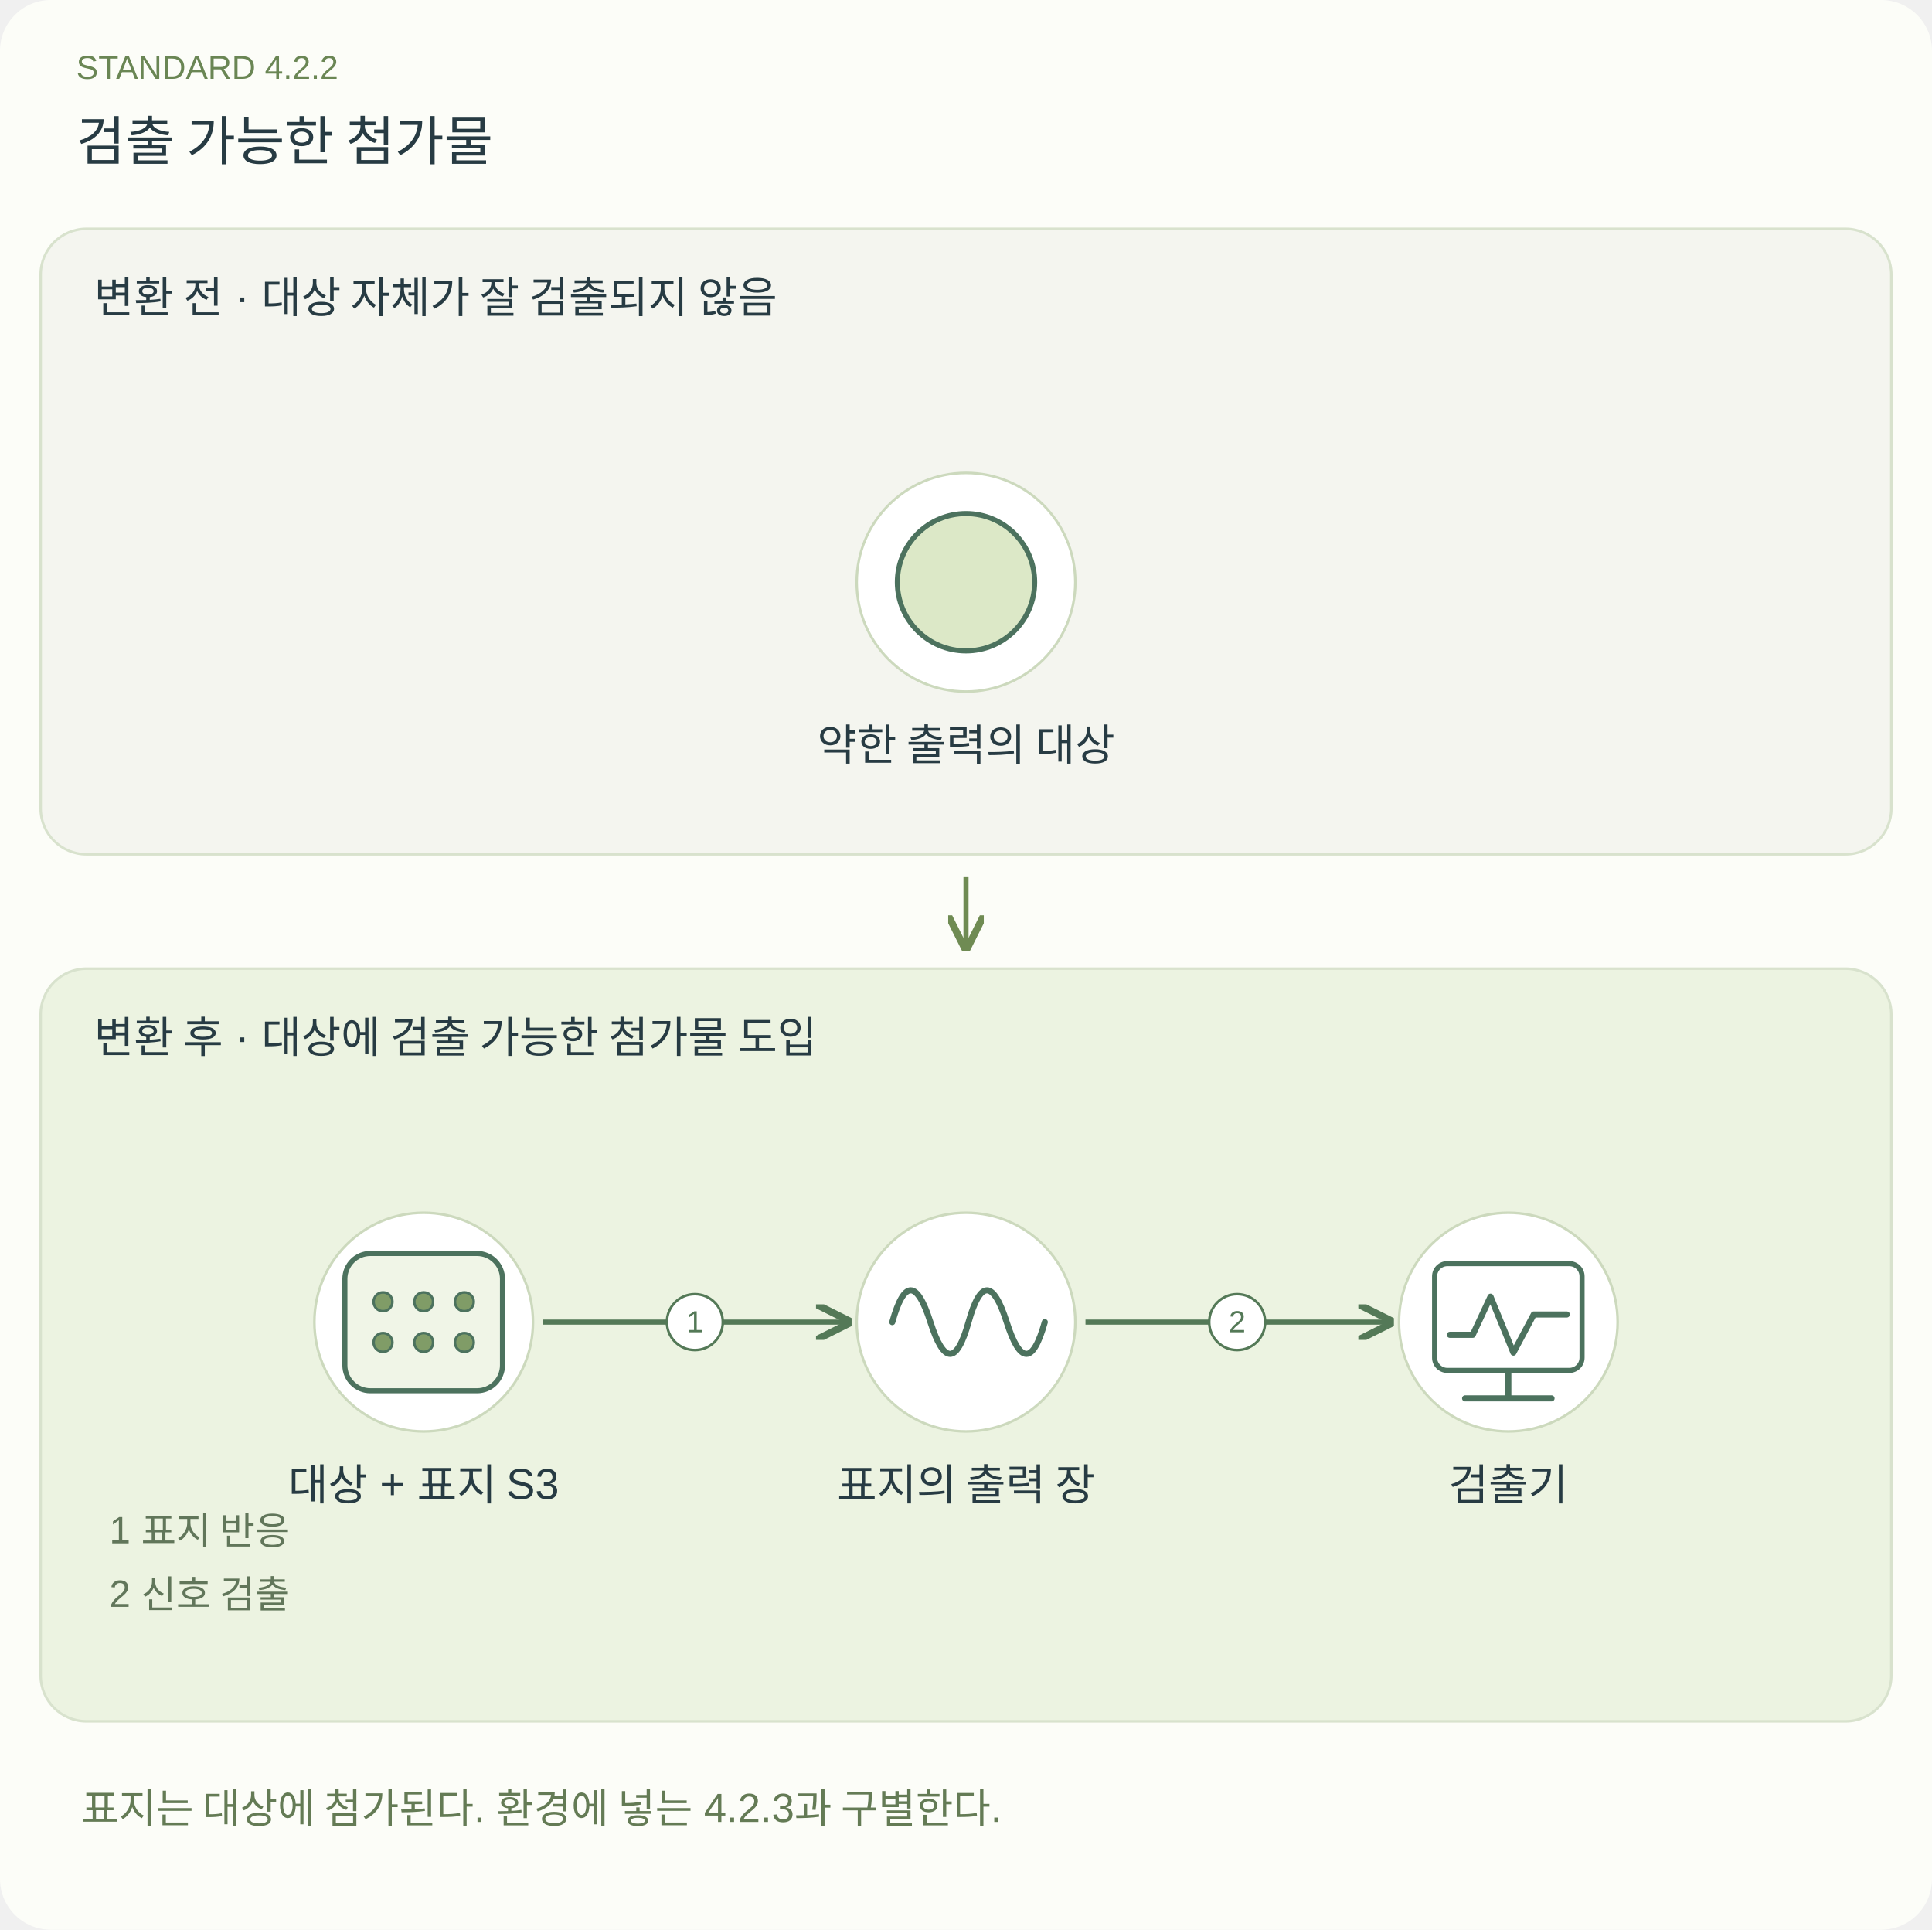
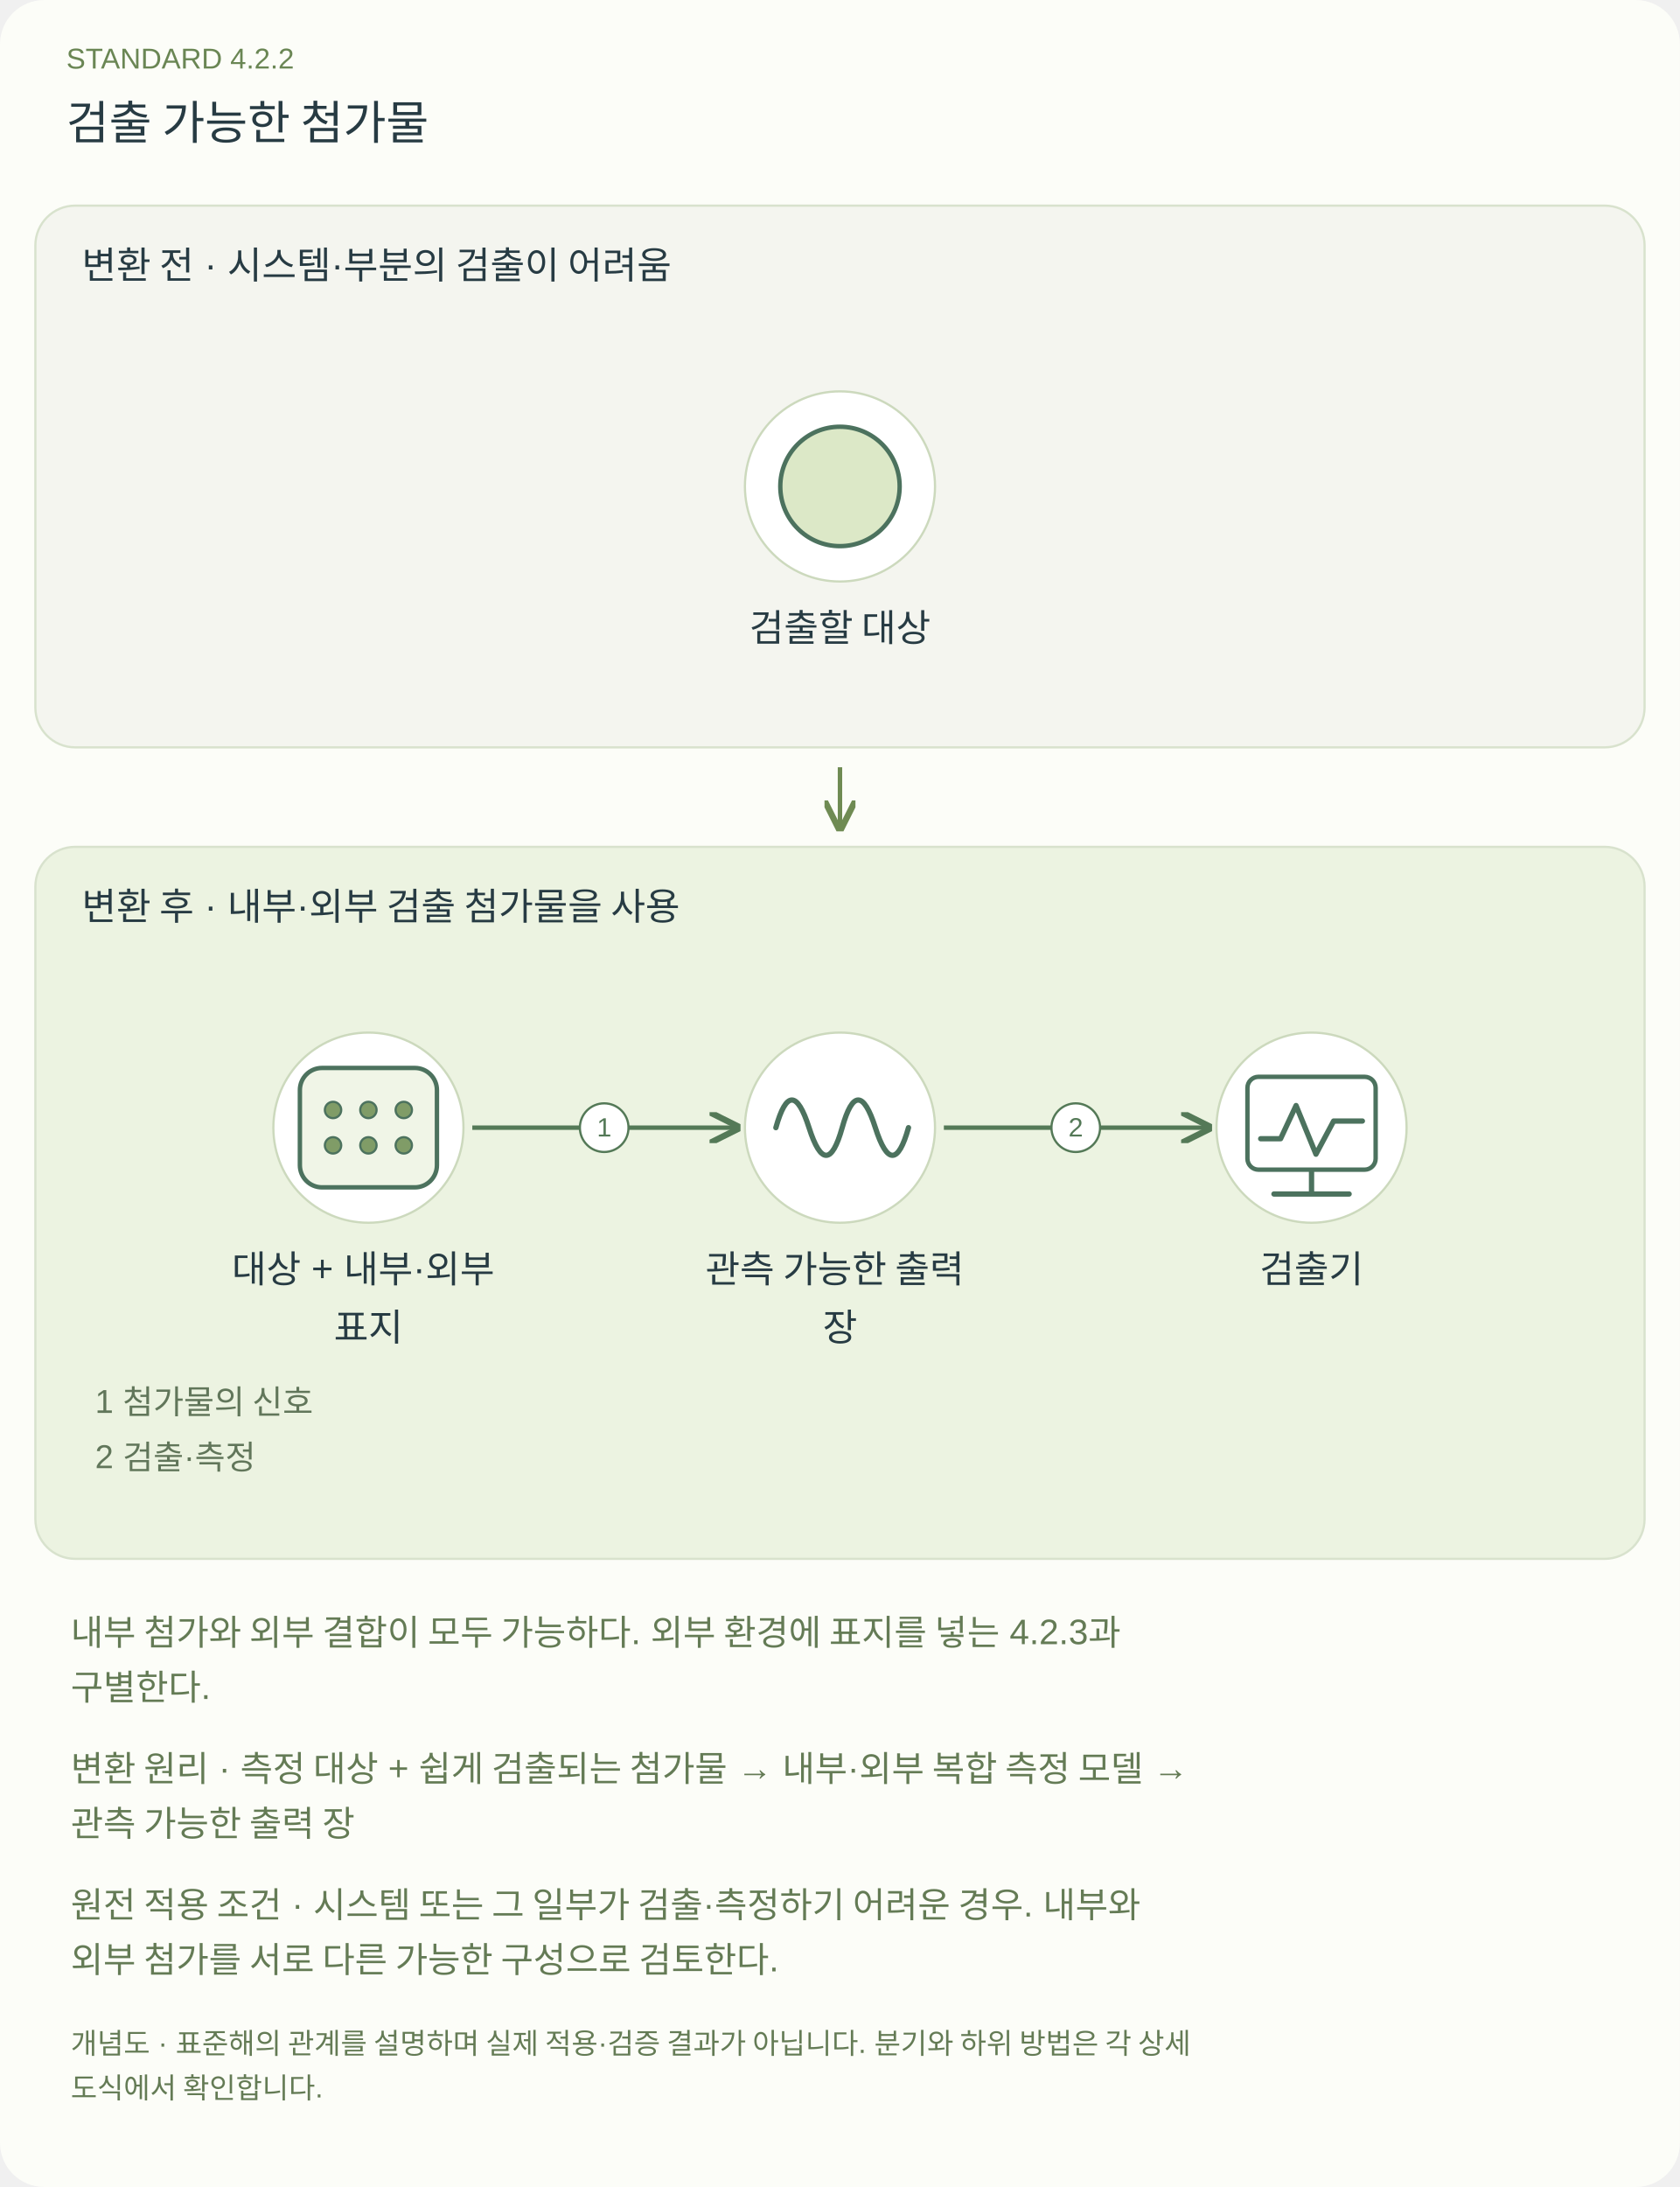
- <svg xmlns="http://www.w3.org/2000/svg" viewBox="0 0 760 759" role="img" aria-label="4.2.2 검출 가능한 첨가물 구조도" data-standard-code="4.2.2" style="font-family:Arial,Malgun Gothic,sans-serif">
+ <svg xmlns="http://www.w3.org/2000/svg" viewBox="0 0 760 989.1" role="img" aria-label="4.2.2 검출 가능한 첨가물 개념도" data-standard-code="4.2.2" style="font-family:Arial,Malgun Gothic,sans-serif">
  <rect width="100%" height="100%" rx="20" fill="#fcfdf8" />
  <defs>
    <marker id="sis-4-2-2" markerWidth="7" markerHeight="7" refX="6" refY="3.5" orient="auto-start-reverse">
      <path d="M0,0 L7,3.5 L0,7" fill="none" stroke="context-stroke" stroke-width="1.4" />
    </marker>
  </defs>
  <text x="30" y="31" text-anchor="start" fill="#6a8654" font-size="13">
    <tspan x="30" dy="0">STANDARD 4.2.2</tspan>
  </text>
  <text x="30" y="63" text-anchor="start" fill="#273b43" font-size="21">
    <tspan x="30" dy="0">검출 가능한 첨가물</tspan>
  </text>
  <g data-standard="4.2.2" data-phase="before">
-     <rect x="16" y="90" width="728" height="246" rx="18" fill="#f4f5ef" stroke="#d8e2cd" />
-     <text x="37" y="123" text-anchor="start" fill="#273b43" font-size="17">
-       <tspan x="37" dy="0">변환 전 · 대상 자체가 잘 검출되지 않음</tspan>
+     <rect x="16" y="93" width="728" height="245" rx="18" fill="#f4f5ef" stroke="#d8e2cd" />
+     <text x="37" y="126" text-anchor="start" fill="#273b43" font-size="17">
+       <tspan x="37" dy="0">변환 전 · 시스템·부분의 검출이 어려움</tspan>
    </text>
    <g class="sis-node" data-node="S" data-kind="substance">
-       <circle cx="380.0" cy="229" r="43" fill="white" stroke="#ccd9bd" />
-       <g transform="translate(380.0,229)">
+       <circle cx="380.0" cy="220" r="43" fill="white" stroke="#ccd9bd" />
+       <g transform="translate(380.0,220)">
        <circle cx="0" cy="0" r="27" fill="#dce8c7" stroke="#4c725e" stroke-width="2" />
      </g>
-       <text x="380.0" y="299" text-anchor="middle" fill="#273b43" font-size="17">
-         <tspan x="380.0" dy="0">약한 출력의 대상</tspan>
+       <text x="380.0" y="290" text-anchor="middle" fill="#273b43" font-size="17">
+         <tspan x="380.0" dy="0">검출할 대상</tspan>
      </text>
    </g>
  </g>
-   <path d="M380,345 V372" stroke="#6f8b53" stroke-width="2" marker-end="url(#sis-4-2-2)" />
+   <path d="M380,347 V374" stroke="#6f8b53" stroke-width="2" marker-end="url(#sis-4-2-2)" />
  <g data-standard="4.2.2" data-phase="after">
-     <rect x="16" y="381" width="728" height="296" rx="18" fill="#ecf3e1" stroke="#d8e2cd" />
-     <text x="37" y="414" text-anchor="start" fill="#273b43" font-size="17">
-       <tspan x="37" dy="0">변환 후 · 대상에 검출 가능한 첨가물 도입</tspan>
+     <rect x="16" y="383" width="728" height="322" rx="18" fill="#ecf3e1" stroke="#d8e2cd" />
+     <text x="37" y="416" text-anchor="start" fill="#273b43" font-size="17">
+       <tspan x="37" dy="0">변환 후 · 내부·외부 검출 첨가물을 사용</tspan>
    </text>
-     <path class="sis-edge" data-source="S" data-target="F" d="M213.667,520 L333.0,520" fill="none" stroke="#547957" stroke-width="2" marker-end="url(#sis-4-2-2)" />
-     <circle cx="273.333" cy="520" r="11" fill="white" stroke="#547957" />
-     <text x="273.333" y="524" text-anchor="middle" fill="#547957" font-size="12">
+     <path class="sis-edge" data-source="S" data-target="F" data-style="action" d="M213.667,510 L333.0,510" fill="none" stroke="#547957" stroke-width="2" marker-end="url(#sis-4-2-2)" />
+     <circle cx="273.333" cy="510" r="11" fill="white" stroke="#547957" />
+     <text x="273.333" y="514" text-anchor="middle" fill="#547957" font-size="12">
      <tspan x="273.333" dy="0">1</tspan>
    </text>
-     <path class="sis-edge" data-source="F" data-target="M" d="M427.0,520 L546.333,520" fill="none" stroke="#547957" stroke-width="2" marker-end="url(#sis-4-2-2)" />
-     <circle cx="486.667" cy="520" r="11" fill="white" stroke="#547957" />
-     <text x="486.667" y="524" text-anchor="middle" fill="#547957" font-size="12">
+     <path class="sis-edge" data-source="F" data-target="M" data-style="action" d="M427.0,510 L546.333,510" fill="none" stroke="#547957" stroke-width="2" marker-end="url(#sis-4-2-2)" />
+     <circle cx="486.667" cy="510" r="11" fill="white" stroke="#547957" />
+     <text x="486.667" y="514" text-anchor="middle" fill="#547957" font-size="12">
      <tspan x="486.667" dy="0">2</tspan>
    </text>
    <g class="sis-node" data-node="S" data-kind="composite">
-       <circle cx="166.667" cy="520" r="43" fill="white" stroke="#ccd9bd" />
-       <g transform="translate(166.6667,520)">
+       <circle cx="166.667" cy="510" r="43" fill="white" stroke="#ccd9bd" />
+       <g transform="translate(166.6667,510)">
        <rect x="-31" y="-27" width="62" height="54" rx="10" fill="#f0f5e7" stroke="#4c725e" stroke-width="2" />
        <circle cx="-16" cy="-8" r="3.7" fill="#809c67" stroke="#4c725e" stroke-width="1" />
        <circle cx="0" cy="-8" r="3.7" fill="#809c67" stroke="#4c725e" stroke-width="1" />
        <circle cx="16" cy="-8" r="3.7" fill="#809c67" stroke="#4c725e" stroke-width="1" />
        <circle cx="-16" cy="8" r="3.7" fill="#809c67" stroke="#4c725e" stroke-width="1" />
        <circle cx="0" cy="8" r="3.7" fill="#809c67" stroke="#4c725e" stroke-width="1" />
        <circle cx="16" cy="8" r="3.7" fill="#809c67" stroke="#4c725e" stroke-width="1" />
      </g>
-       <text x="166.667" y="590" text-anchor="middle" fill="#273b43" font-size="17">
-         <tspan x="166.667" dy="0">대상 + 표지 S3</tspan>
+       <text x="166.667" y="580" text-anchor="middle" fill="#273b43" font-size="17">
+         <tspan x="166.667" dy="0">대상 + 내부·외부 </tspan>
+         <tspan x="166.667" dy="26.35">표지</tspan>
      </text>
    </g>
    <g class="sis-node" data-node="F" data-kind="field">
-       <circle cx="380.0" cy="520" r="43" fill="white" stroke="#ccd9bd" />
-       <g transform="translate(380.0,520)">
+       <circle cx="380.0" cy="510" r="43" fill="white" stroke="#ccd9bd" />
+       <g transform="translate(380.0,510)">
        <path d="M-29,0 Q-22,-25 -14,0 T1,0 T16,0 T31,0" fill="none" stroke="#4c725e" stroke-width="2.4" stroke-linecap="round" stroke-linejoin="round" />
      </g>
-       <text x="380.0" y="590" text-anchor="middle" fill="#273b43" font-size="17">
-         <tspan x="380.0" dy="0">표지의 출력 장</tspan>
+       <text x="380.0" y="580" text-anchor="middle" fill="#273b43" font-size="17">
+         <tspan x="380.0" dy="0">관측 가능한 출력 </tspan>
+         <tspan x="380.0" dy="26.35">장</tspan>
      </text>
    </g>
    <g class="sis-node" data-node="M" data-kind="sensor">
-       <circle cx="593.333" cy="520" r="43" fill="white" stroke="#ccd9bd" />
-       <g transform="translate(593.3333,520)">
+       <circle cx="593.333" cy="510" r="43" fill="white" stroke="#ccd9bd" />
+       <g transform="translate(593.3333,510)">
        <rect x="-29" y="-23" width="58" height="42" rx="5" fill="none" stroke="#4c725e" stroke-width="2" />
        <path d="M-23,5 L-14,5 L-7,-10 L2,12 L10,-3 L23,-3" fill="none" stroke="#4c725e" stroke-width="2.4" stroke-linecap="round" stroke-linejoin="round" />
        <path d="M0,20 V29 M-17,30 H17" fill="none" stroke="#4c725e" stroke-width="2.4" stroke-linecap="round" stroke-linejoin="round" />
      </g>
-       <text x="593.333" y="590" text-anchor="middle" fill="#273b43" font-size="17">
+       <text x="593.333" y="580" text-anchor="middle" fill="#273b43" font-size="17">
        <tspan x="593.333" dy="0">검출기</tspan>
      </text>
    </g>
-     <text x="43" y="607" text-anchor="start" fill="#61765a" font-size="15">
-       <tspan x="43" dy="0">1  표지 반응</tspan>
+     <text x="43" y="639" text-anchor="start" fill="#61765a" font-size="15">
+       <tspan x="43" dy="0">1  첨가물의 신호</tspan>
    </text>
-     <text x="43" y="632" text-anchor="start" fill="#61765a" font-size="15">
-       <tspan x="43" dy="0">2  신호 검출</tspan>
+     <text x="43" y="664" text-anchor="start" fill="#61765a" font-size="15">
+       <tspan x="43" dy="0">2  검출·측정</tspan>
    </text>
  </g>
-   <text x="32" y="717" text-anchor="start" fill="#647b55" font-size="16">
-     <tspan x="32" dy="0">표지는 대상에 첨가된다. 환경에 넣는 4.2.3과 구별한다.</tspan>
+   <text x="32" y="744" text-anchor="start" fill="#647b55" font-size="16">
+     <tspan x="32" dy="0">내부 첨가와 외부 결합이 모두 가능하다. 외부 환경에 표지를 넣는 4.2.3과 </tspan>
+     <tspan x="32" dy="24.8">구별한다.</tspan>
+   </text>
+   <text x="32" y="805.6" text-anchor="start" fill="#647b55" font-size="16">
+     <tspan x="32" dy="0">변환 원리 · 측정 대상 + 쉽게 검출되는 첨가물 → 내부·외부 복합 측정 모델 → </tspan>
+     <tspan x="32" dy="24.8">관측 가능한 출력 장</tspan>
+   </text>
+   <text x="32" y="867.2" text-anchor="start" fill="#647b55" font-size="16">
+     <tspan x="32" dy="0">원전 적용 조건 · 시스템 또는 그 일부가 검출·측정하기 어려운 경우. 내부와 </tspan>
+     <tspan x="32" dy="24.8">외부 첨가를 서로 다른 가능한 구성으로 검토한다.</tspan>
+   </text>
+   <text x="32" y="928.8" text-anchor="start" fill="#647b55" font-size="13">
+     <tspan x="32" dy="0">개념도 · 표준해의 관계를 설명하며 실제 적용·검증 결과가 아닙니다. 분기와 하위 방법은 각 상세 </tspan>
+     <tspan x="32" dy="20.15">도식에서 확인합니다.</tspan>
  </text>
</svg>
